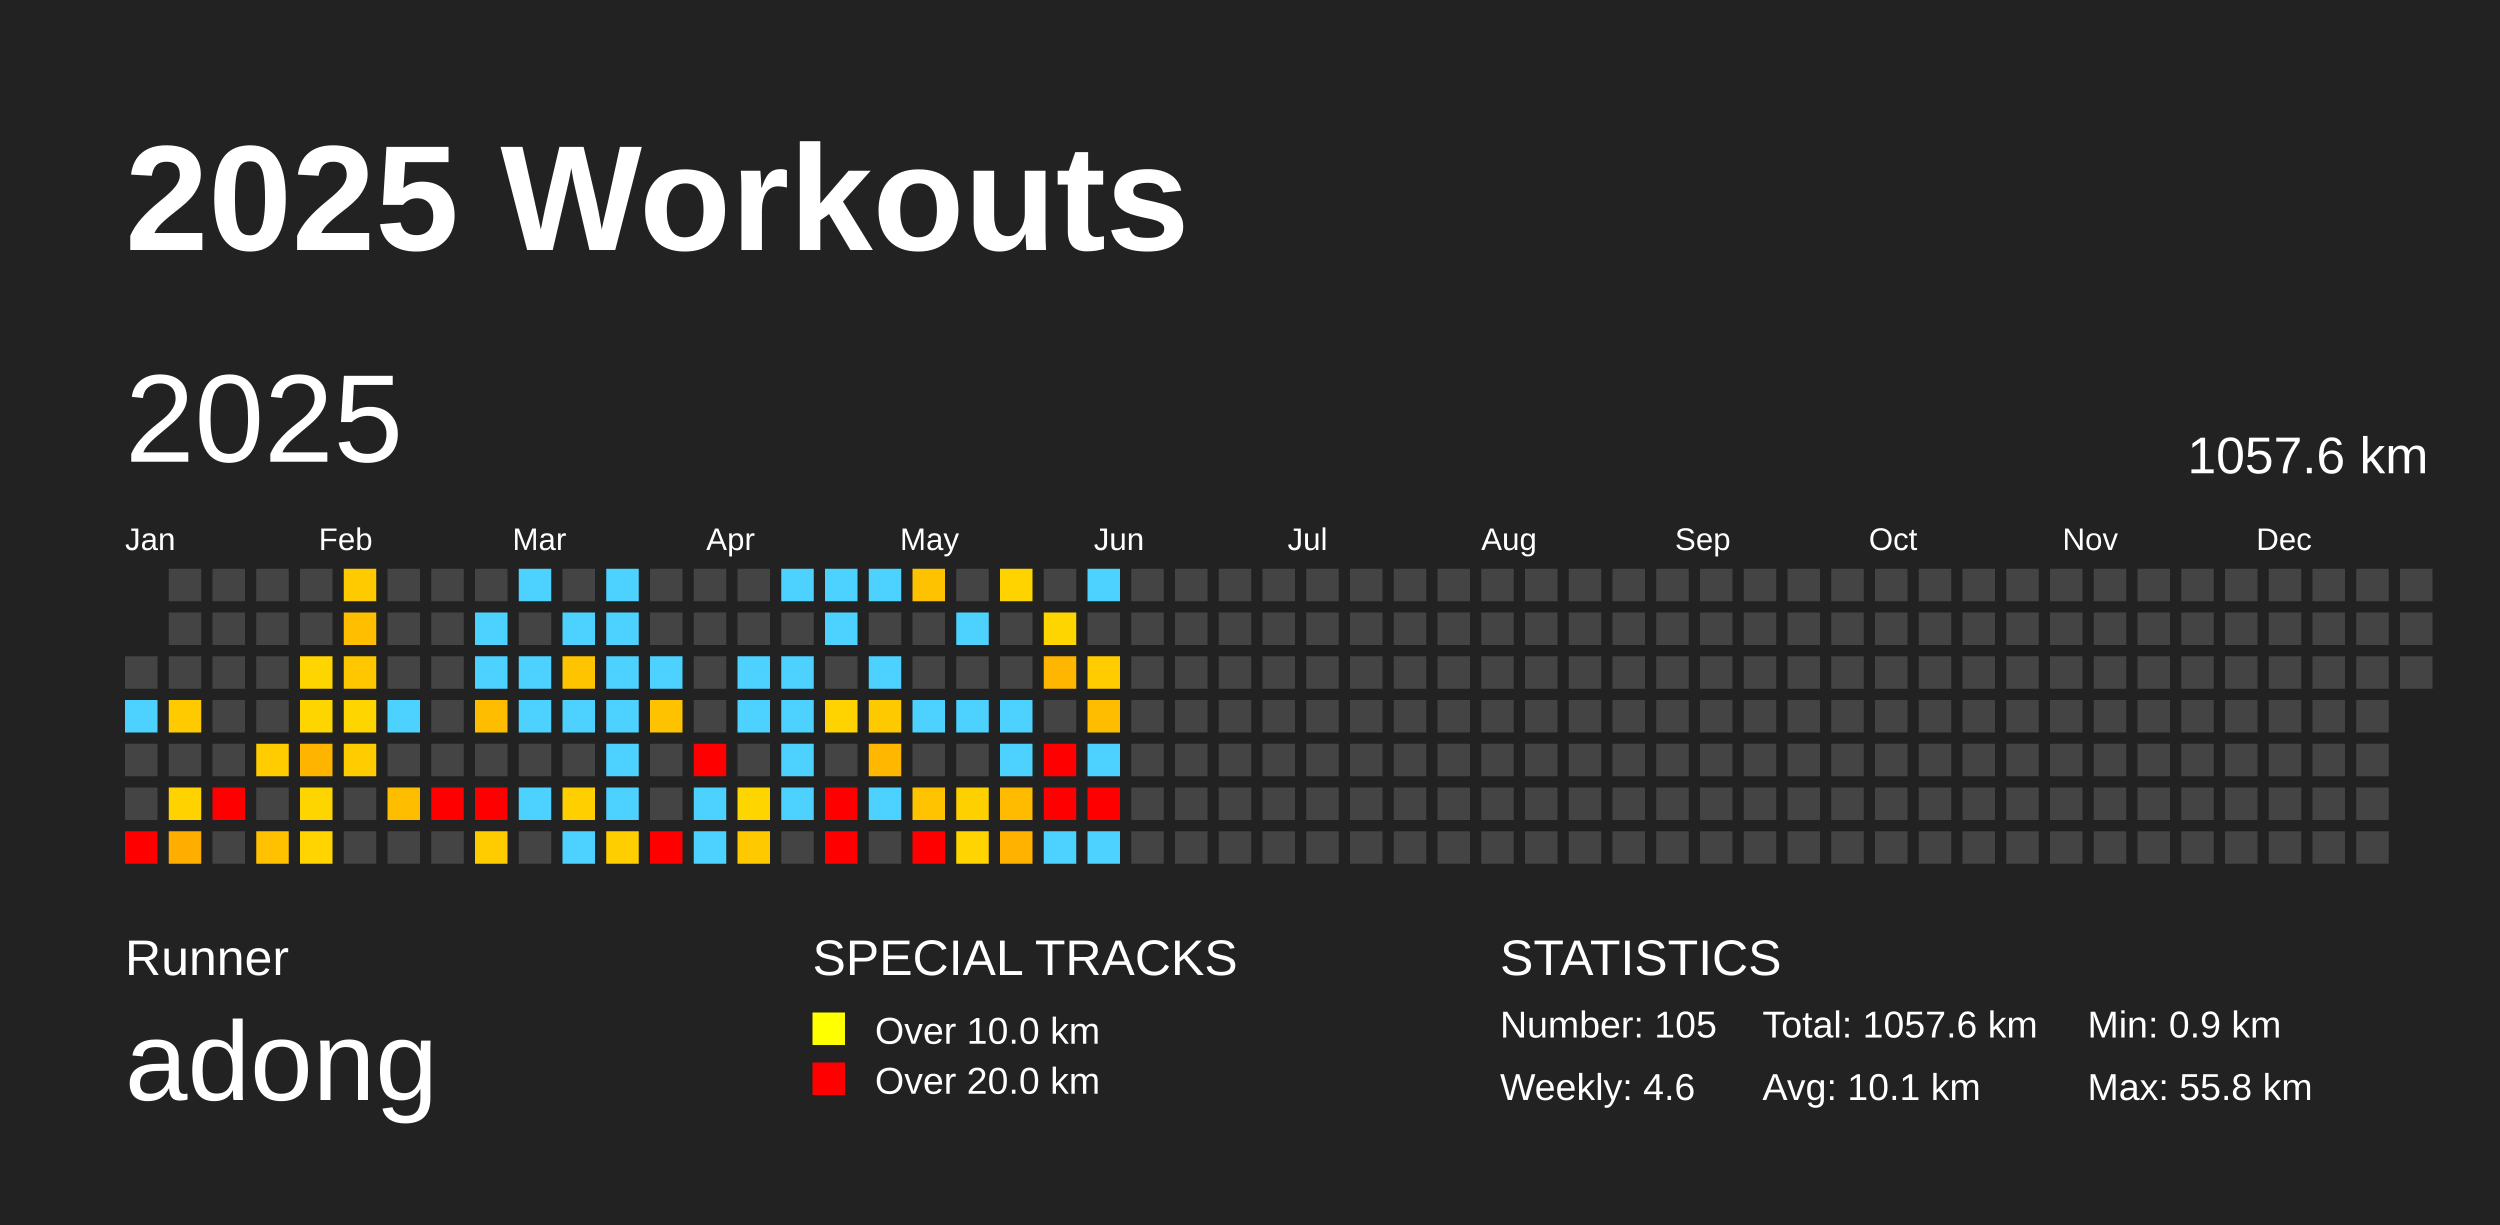
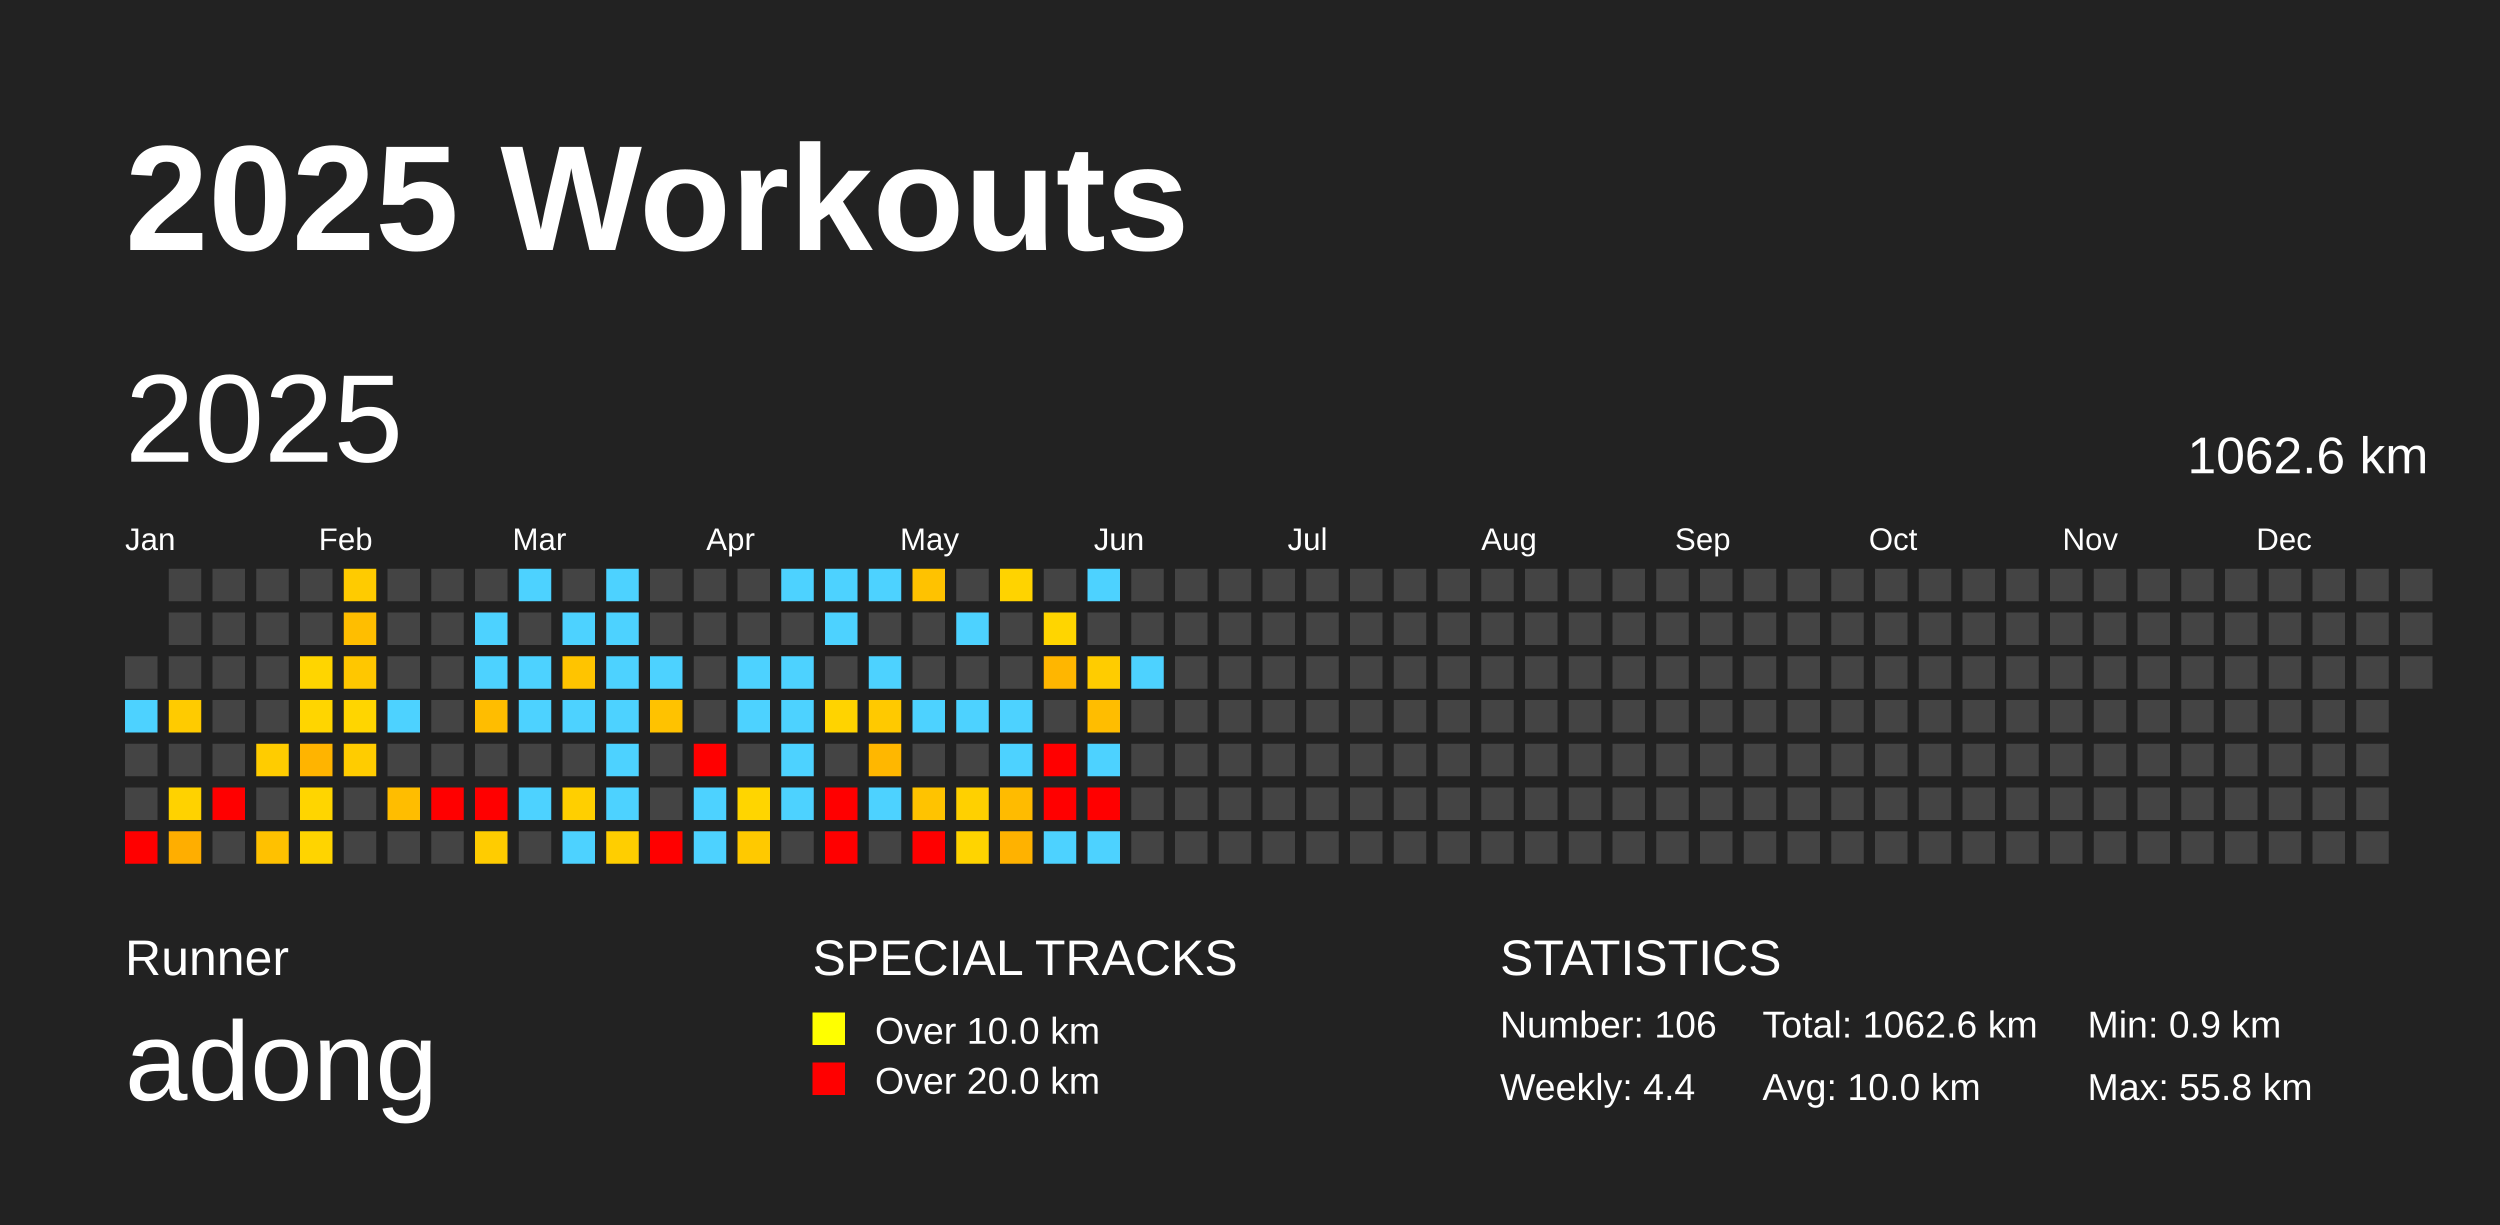
<svg xmlns="http://www.w3.org/2000/svg" baseProfile="full" height="98mm" version="1.1" viewBox="0,0,200,98" width="200mm">
  <defs />
  <rect fill="#222222" height="98" width="200" x="0" y="0" />
  <text fill="#FFFFFF" style="font-size:12px; font-family:Arial; font-weight:bold;" x="10" y="20">2025 Workouts</text>
  <text fill="#FFFFFF" style="font-size:4px; font-family:Arial" x="10" y="78">Runner</text>
  <text fill="#FFFFFF" style="font-size:9px; font-family:Arial" x="10" y="88">adong</text>
  <text fill="#FFFFFF" style="font-size:4px; font-family:Arial" x="65" y="78">SPECIAL TRACKS</text>
  <rect fill="yellow" height="2.6" width="2.6" x="65" y="81" />
  <text fill="#FFFFFF" style="font-size:3px; font-family:Arial" x="70" y="83.5">Over 10.0 km</text>
  <rect fill="red" height="2.6" width="2.6" x="65" y="85" />
  <text fill="#FFFFFF" style="font-size:3px; font-family:Arial" x="70" y="87.5">Over 20.0 km</text>
  <text fill="#FFFFFF" style="font-size:4px; font-family:Arial" x="120" y="78">STATISTICS</text>
-   <text fill="#FFFFFF" style="font-size:3px; font-family:Arial" x="120" y="83">Number: 105</text>
-   <text fill="#FFFFFF" style="font-size:3px; font-family:Arial" x="120" y="88">Weekly: 4.6</text>
-   <text fill="#FFFFFF" style="font-size:3px; font-family:Arial" x="141" y="83">Total: 1057.6 km</text>
-   <text fill="#FFFFFF" style="font-size:3px; font-family:Arial" x="141" y="88">Avg: 10.1 km</text>
+   <text fill="#FFFFFF" style="font-size:3px; font-family:Arial" x="120" y="83">Number: 106</text>
+   <text fill="#FFFFFF" style="font-size:3px; font-family:Arial" x="120" y="88">Weekly: 4.4</text>
+   <text fill="#FFFFFF" style="font-size:3px; font-family:Arial" x="141" y="83">Total: 1062.6 km</text>
+   <text fill="#FFFFFF" style="font-size:3px; font-family:Arial" x="141" y="88">Avg: 10.0 km</text>
  <text fill="#FFFFFF" style="font-size:3px; font-family:Arial" x="167" y="83">Min: 0.9 km</text>
  <text fill="#FFFFFF" style="font-size:3px; font-family:Arial" x="167" y="88">Max: 55.8 km</text>
  <text dominant-baseline="hanging" fill="#FFFFFF" style="font-size:10.0px; font-family:Arial;" x="10" y="30">2025</text>
-   <text dominant-baseline="hanging" fill="#FFFFFF" style="font-size:4.125px; font-family:Arial;" x="175" y="35">1057.6 km</text>
+   <text dominant-baseline="hanging" fill="#FFFFFF" style="font-size:4.125px; font-family:Arial;" x="175" y="35">1062.6 km</text>
  <text fill="#FFFFFF" style="font-size:2.5px; font-family:Arial" x="10.0" y="44">Jan</text>
  <text fill="#FFFFFF" style="font-size:2.5px; font-family:Arial" x="25.5" y="44">Feb</text>
  <text fill="#FFFFFF" style="font-size:2.5px; font-family:Arial" x="41.0" y="44">Mar</text>
  <text fill="#FFFFFF" style="font-size:2.5px; font-family:Arial" x="56.5" y="44">Apr</text>
  <text fill="#FFFFFF" style="font-size:2.5px; font-family:Arial" x="72.0" y="44">May</text>
  <text fill="#FFFFFF" style="font-size:2.5px; font-family:Arial" x="87.5" y="44">Jun</text>
  <text fill="#FFFFFF" style="font-size:2.5px; font-family:Arial" x="103.0" y="44">Jul</text>
  <text fill="#FFFFFF" style="font-size:2.5px; font-family:Arial" x="118.5" y="44">Aug</text>
  <text fill="#FFFFFF" style="font-size:2.5px; font-family:Arial" x="134.0" y="44">Sep</text>
  <text fill="#FFFFFF" style="font-size:2.5px; font-family:Arial" x="149.5" y="44">Oct</text>
  <text fill="#FFFFFF" style="font-size:2.5px; font-family:Arial" x="165.0" y="44">Nov</text>
  <text fill="#FFFFFF" style="font-size:2.5px; font-family:Arial" x="180.5" y="44">Dec</text>
  <rect fill="#444444" height="2.6" width="2.6" x="10.0" y="52.5" />
  <rect fill="#4dd2ff" height="2.6" width="2.6" x="10.0" y="56.0" />
  <rect fill="#444444" height="2.6" width="2.6" x="10.0" y="59.5" />
  <rect fill="#444444" height="2.6" width="2.6" x="10.0" y="63.0" />
  <rect fill="red" height="2.6" width="2.6" x="10.0" y="66.5" />
  <rect fill="#444444" height="2.6" width="2.6" x="13.5" y="45.5" />
  <rect fill="#444444" height="2.6" width="2.6" x="13.5" y="49.0" />
  <rect fill="#444444" height="2.6" width="2.6" x="13.5" y="52.5" />
  <rect fill="#ffcb00" height="2.6" width="2.6" x="13.5" y="56.0" />
  <rect fill="#444444" height="2.6" width="2.6" x="13.5" y="59.5" />
  <rect fill="#ffd200" height="2.6" width="2.6" x="13.5" y="63.0" />
  <rect fill="#ffae00" height="2.6" width="2.6" x="13.5" y="66.5" />
  <rect fill="#444444" height="2.6" width="2.6" x="17.0" y="45.5" />
  <rect fill="#444444" height="2.6" width="2.6" x="17.0" y="49.0" />
  <rect fill="#444444" height="2.6" width="2.6" x="17.0" y="52.5" />
  <rect fill="#444444" height="2.6" width="2.6" x="17.0" y="56.0" />
  <rect fill="#444444" height="2.6" width="2.6" x="17.0" y="59.5" />
  <rect fill="red" height="2.6" width="2.6" x="17.0" y="63.0" />
  <rect fill="#444444" height="2.6" width="2.6" x="17.0" y="66.5" />
  <rect fill="#444444" height="2.6" width="2.6" x="20.5" y="45.5" />
  <rect fill="#444444" height="2.6" width="2.6" x="20.5" y="49.0" />
  <rect fill="#444444" height="2.6" width="2.6" x="20.5" y="52.5" />
  <rect fill="#444444" height="2.6" width="2.6" x="20.5" y="56.0" />
  <rect fill="#ffcc00" height="2.6" width="2.6" x="20.5" y="59.5" />
  <rect fill="#444444" height="2.6" width="2.6" x="20.5" y="63.0" />
  <rect fill="#ffc100" height="2.6" width="2.6" x="20.5" y="66.5" />
  <rect fill="#444444" height="2.6" width="2.6" x="24.0" y="45.5" />
  <rect fill="#444444" height="2.6" width="2.6" x="24.0" y="49.0" />
  <rect fill="#ffd500" height="2.6" width="2.6" x="24.0" y="52.5" />
  <rect fill="#ffd500" height="2.6" width="2.6" x="24.0" y="56.0" />
  <rect fill="#ffb400" height="2.6" width="2.6" x="24.0" y="59.5" />
  <rect fill="#ffd500" height="2.6" width="2.6" x="24.0" y="63.0" />
  <rect fill="#ffd400" height="2.6" width="2.6" x="24.0" y="66.5" />
  <rect fill="#ffcb00" height="2.6" width="2.6" x="27.5" y="45.5" />
  <rect fill="#ffbe00" height="2.6" width="2.6" x="27.5" y="49.0" />
  <rect fill="#ffc700" height="2.6" width="2.6" x="27.5" y="52.5" />
  <rect fill="#ffd500" height="2.6" width="2.6" x="27.5" y="56.0" />
  <rect fill="#ffcc00" height="2.6" width="2.6" x="27.5" y="59.5" />
  <rect fill="#444444" height="2.6" width="2.6" x="27.5" y="63.0" />
  <rect fill="#444444" height="2.6" width="2.6" x="27.5" y="66.5" />
  <rect fill="#444444" height="2.6" width="2.6" x="31.0" y="45.5" />
  <rect fill="#444444" height="2.6" width="2.6" x="31.0" y="49.0" />
  <rect fill="#444444" height="2.6" width="2.6" x="31.0" y="52.5" />
  <rect fill="#4dd2ff" height="2.6" width="2.6" x="31.0" y="56.0" />
  <rect fill="#444444" height="2.6" width="2.6" x="31.0" y="59.5" />
  <rect fill="#ffbd00" height="2.6" width="2.6" x="31.0" y="63.0" />
  <rect fill="#444444" height="2.6" width="2.6" x="31.0" y="66.5" />
  <rect fill="#444444" height="2.6" width="2.6" x="34.5" y="45.5" />
  <rect fill="#444444" height="2.6" width="2.6" x="34.5" y="49.0" />
  <rect fill="#444444" height="2.6" width="2.6" x="34.5" y="52.5" />
  <rect fill="#444444" height="2.6" width="2.6" x="34.5" y="56.0" />
  <rect fill="#444444" height="2.6" width="2.6" x="34.5" y="59.5" />
  <rect fill="red" height="2.6" width="2.6" x="34.5" y="63.0" />
  <rect fill="#444444" height="2.6" width="2.6" x="34.5" y="66.5" />
  <rect fill="#444444" height="2.6" width="2.6" x="38.0" y="45.5" />
  <rect fill="#4dd2ff" height="2.6" width="2.6" x="38.0" y="49.0" />
  <rect fill="#4dd2ff" height="2.6" width="2.6" x="38.0" y="52.5" />
  <rect fill="#ffbd00" height="2.6" width="2.6" x="38.0" y="56.0" />
  <rect fill="#444444" height="2.6" width="2.6" x="38.0" y="59.5" />
  <rect fill="red" height="2.6" width="2.6" x="38.0" y="63.0" />
  <rect fill="#ffcc00" height="2.6" width="2.6" x="38.0" y="66.5" />
  <rect fill="#4dd2ff" height="2.6" width="2.6" x="41.5" y="45.5" />
  <rect fill="#444444" height="2.6" width="2.6" x="41.5" y="49.0" />
  <rect fill="#4dd2ff" height="2.6" width="2.6" x="41.5" y="52.5" />
  <rect fill="#4dd2ff" height="2.6" width="2.6" x="41.5" y="56.0" />
  <rect fill="#444444" height="2.6" width="2.6" x="41.5" y="59.5" />
  <rect fill="#4dd2ff" height="2.6" width="2.6" x="41.5" y="63.0" />
  <rect fill="#444444" height="2.6" width="2.6" x="41.5" y="66.5" />
  <rect fill="#444444" height="2.6" width="2.6" x="45.0" y="45.5" />
  <rect fill="#4dd2ff" height="2.6" width="2.6" x="45.0" y="49.0" />
  <rect fill="#ffc400" height="2.6" width="2.6" x="45.0" y="52.5" />
  <rect fill="#4dd2ff" height="2.6" width="2.6" x="45.0" y="56.0" />
  <rect fill="#444444" height="2.6" width="2.6" x="45.0" y="59.5" />
  <rect fill="#ffcf00" height="2.6" width="2.6" x="45.0" y="63.0" />
  <rect fill="#4dd2ff" height="2.6" width="2.6" x="45.0" y="66.5" />
  <rect fill="#4dd2ff" height="2.6" width="2.6" x="48.5" y="45.5" />
  <rect fill="#4dd2ff" height="2.6" width="2.6" x="48.5" y="49.0" />
  <rect fill="#4dd2ff" height="2.6" width="2.6" x="48.5" y="52.5" />
  <rect fill="#4dd2ff" height="2.6" width="2.6" x="48.5" y="56.0" />
  <rect fill="#4dd2ff" height="2.6" width="2.6" x="48.5" y="59.5" />
  <rect fill="#4dd2ff" height="2.6" width="2.6" x="48.5" y="63.0" />
  <rect fill="#ffce00" height="2.6" width="2.6" x="48.5" y="66.5" />
  <rect fill="#444444" height="2.6" width="2.6" x="52.0" y="45.5" />
  <rect fill="#444444" height="2.6" width="2.6" x="52.0" y="49.0" />
  <rect fill="#4dd2ff" height="2.6" width="2.6" x="52.0" y="52.5" />
  <rect fill="#ffc200" height="2.6" width="2.6" x="52.0" y="56.0" />
  <rect fill="#444444" height="2.6" width="2.6" x="52.0" y="59.5" />
  <rect fill="#444444" height="2.6" width="2.6" x="52.0" y="63.0" />
  <rect fill="red" height="2.6" width="2.6" x="52.0" y="66.5" />
  <rect fill="#444444" height="2.6" width="2.6" x="55.5" y="45.5" />
  <rect fill="#444444" height="2.6" width="2.6" x="55.5" y="49.0" />
  <rect fill="#444444" height="2.6" width="2.6" x="55.5" y="52.5" />
  <rect fill="#444444" height="2.6" width="2.6" x="55.5" y="56.0" />
  <rect fill="red" height="2.6" width="2.6" x="55.5" y="59.5" />
  <rect fill="#4dd2ff" height="2.6" width="2.6" x="55.5" y="63.0" />
  <rect fill="#4dd2ff" height="2.6" width="2.6" x="55.5" y="66.5" />
  <rect fill="#444444" height="2.6" width="2.6" x="59.0" y="45.5" />
  <rect fill="#444444" height="2.6" width="2.6" x="59.0" y="49.0" />
  <rect fill="#4dd2ff" height="2.6" width="2.6" x="59.0" y="52.5" />
  <rect fill="#4dd2ff" height="2.6" width="2.6" x="59.0" y="56.0" />
  <rect fill="#444444" height="2.6" width="2.6" x="59.0" y="59.5" />
  <rect fill="#ffd500" height="2.6" width="2.6" x="59.0" y="63.0" />
  <rect fill="#ffc900" height="2.6" width="2.6" x="59.0" y="66.5" />
  <rect fill="#4dd2ff" height="2.6" width="2.6" x="62.5" y="45.5" />
  <rect fill="#444444" height="2.6" width="2.6" x="62.5" y="49.0" />
  <rect fill="#4dd2ff" height="2.6" width="2.6" x="62.5" y="52.5" />
  <rect fill="#4dd2ff" height="2.6" width="2.6" x="62.5" y="56.0" />
  <rect fill="#4dd2ff" height="2.6" width="2.6" x="62.5" y="59.5" />
  <rect fill="#4dd2ff" height="2.6" width="2.6" x="62.5" y="63.0" />
  <rect fill="#444444" height="2.6" width="2.6" x="62.5" y="66.5" />
  <rect fill="#4dd2ff" height="2.6" width="2.6" x="66.0" y="45.5" />
  <rect fill="#4dd2ff" height="2.6" width="2.6" x="66.0" y="49.0" />
  <rect fill="#444444" height="2.6" width="2.6" x="66.0" y="52.5" />
  <rect fill="#ffd300" height="2.6" width="2.6" x="66.0" y="56.0" />
  <rect fill="#444444" height="2.6" width="2.6" x="66.0" y="59.5" />
  <rect fill="red" height="2.6" width="2.6" x="66.0" y="63.0" />
  <rect fill="red" height="2.6" width="2.6" x="66.0" y="66.5" />
  <rect fill="#4dd2ff" height="2.6" width="2.6" x="69.5" y="45.5" />
  <rect fill="#444444" height="2.6" width="2.6" x="69.5" y="49.0" />
  <rect fill="#4dd2ff" height="2.6" width="2.6" x="69.5" y="52.5" />
  <rect fill="#ffc900" height="2.6" width="2.6" x="69.5" y="56.0" />
  <rect fill="#ffb700" height="2.6" width="2.6" x="69.5" y="59.5" />
  <rect fill="#4dd2ff" height="2.6" width="2.6" x="69.5" y="63.0" />
  <rect fill="#444444" height="2.6" width="2.6" x="69.5" y="66.5" />
  <rect fill="#ffc200" height="2.6" width="2.6" x="73.0" y="45.5" />
  <rect fill="#444444" height="2.6" width="2.6" x="73.0" y="49.0" />
  <rect fill="#444444" height="2.6" width="2.6" x="73.0" y="52.5" />
  <rect fill="#4dd2ff" height="2.6" width="2.6" x="73.0" y="56.0" />
  <rect fill="#444444" height="2.6" width="2.6" x="73.0" y="59.5" />
  <rect fill="#ffc300" height="2.6" width="2.6" x="73.0" y="63.0" />
  <rect fill="red" height="2.6" width="2.6" x="73.0" y="66.5" />
  <rect fill="#444444" height="2.6" width="2.6" x="76.5" y="45.5" />
  <rect fill="#4dd2ff" height="2.6" width="2.6" x="76.5" y="49.0" />
  <rect fill="#444444" height="2.6" width="2.6" x="76.5" y="52.5" />
  <rect fill="#4dd2ff" height="2.6" width="2.6" x="76.5" y="56.0" />
  <rect fill="#444444" height="2.6" width="2.6" x="76.5" y="59.5" />
  <rect fill="#ffd000" height="2.6" width="2.6" x="76.5" y="63.0" />
  <rect fill="#ffd400" height="2.6" width="2.6" x="76.5" y="66.5" />
  <rect fill="#ffd300" height="2.6" width="2.6" x="80.0" y="45.5" />
  <rect fill="#444444" height="2.6" width="2.6" x="80.0" y="49.0" />
  <rect fill="#444444" height="2.6" width="2.6" x="80.0" y="52.5" />
  <rect fill="#4dd2ff" height="2.6" width="2.6" x="80.0" y="56.0" />
  <rect fill="#4dd2ff" height="2.6" width="2.6" x="80.0" y="59.5" />
  <rect fill="#ffbb00" height="2.6" width="2.6" x="80.0" y="63.0" />
  <rect fill="#ffb200" height="2.6" width="2.6" x="80.0" y="66.5" />
  <rect fill="#444444" height="2.6" width="2.6" x="83.5" y="45.5" />
  <rect fill="#ffd500" height="2.6" width="2.6" x="83.5" y="49.0" />
  <rect fill="#ffb600" height="2.6" width="2.6" x="83.5" y="52.5" />
  <rect fill="#444444" height="2.6" width="2.6" x="83.5" y="56.0" />
  <rect fill="red" height="2.6" width="2.6" x="83.5" y="59.5" />
  <rect fill="red" height="2.6" width="2.6" x="83.5" y="63.0" />
  <rect fill="#4dd2ff" height="2.6" width="2.6" x="83.5" y="66.5" />
  <rect fill="#4dd2ff" height="2.6" width="2.6" x="87.0" y="45.5" />
  <rect fill="#444444" height="2.6" width="2.6" x="87.0" y="49.0" />
  <rect fill="#ffcc00" height="2.6" width="2.6" x="87.0" y="52.5" />
  <rect fill="#ffbd00" height="2.6" width="2.6" x="87.0" y="56.0" />
  <rect fill="#4dd2ff" height="2.6" width="2.6" x="87.0" y="59.5" />
  <rect fill="red" height="2.6" width="2.6" x="87.0" y="63.0" />
  <rect fill="#4dd2ff" height="2.6" width="2.6" x="87.0" y="66.5" />
  <rect fill="#444444" height="2.6" width="2.6" x="90.5" y="45.5" />
  <rect fill="#444444" height="2.6" width="2.6" x="90.5" y="49.0" />
-   <rect fill="#444444" height="2.6" width="2.6" x="90.5" y="52.5" />
+   <rect fill="#4dd2ff" height="2.6" width="2.6" x="90.5" y="52.5" />
  <rect fill="#444444" height="2.6" width="2.6" x="90.5" y="56.0" />
  <rect fill="#444444" height="2.6" width="2.6" x="90.5" y="59.5" />
  <rect fill="#444444" height="2.6" width="2.6" x="90.5" y="63.0" />
  <rect fill="#444444" height="2.6" width="2.6" x="90.5" y="66.5" />
  <rect fill="#444444" height="2.6" width="2.6" x="94.0" y="45.5" />
  <rect fill="#444444" height="2.6" width="2.6" x="94.0" y="49.0" />
  <rect fill="#444444" height="2.6" width="2.6" x="94.0" y="52.5" />
  <rect fill="#444444" height="2.6" width="2.6" x="94.0" y="56.0" />
  <rect fill="#444444" height="2.6" width="2.6" x="94.0" y="59.5" />
  <rect fill="#444444" height="2.6" width="2.6" x="94.0" y="63.0" />
  <rect fill="#444444" height="2.6" width="2.6" x="94.0" y="66.5" />
  <rect fill="#444444" height="2.6" width="2.6" x="97.5" y="45.5" />
  <rect fill="#444444" height="2.6" width="2.6" x="97.5" y="49.0" />
  <rect fill="#444444" height="2.6" width="2.6" x="97.5" y="52.5" />
  <rect fill="#444444" height="2.6" width="2.6" x="97.5" y="56.0" />
  <rect fill="#444444" height="2.6" width="2.6" x="97.5" y="59.5" />
  <rect fill="#444444" height="2.6" width="2.6" x="97.5" y="63.0" />
  <rect fill="#444444" height="2.6" width="2.6" x="97.5" y="66.5" />
  <rect fill="#444444" height="2.6" width="2.6" x="101.0" y="45.5" />
  <rect fill="#444444" height="2.6" width="2.6" x="101.0" y="49.0" />
  <rect fill="#444444" height="2.6" width="2.6" x="101.0" y="52.5" />
  <rect fill="#444444" height="2.6" width="2.6" x="101.0" y="56.0" />
  <rect fill="#444444" height="2.6" width="2.6" x="101.0" y="59.5" />
  <rect fill="#444444" height="2.6" width="2.6" x="101.0" y="63.0" />
  <rect fill="#444444" height="2.6" width="2.6" x="101.0" y="66.5" />
  <rect fill="#444444" height="2.6" width="2.6" x="104.5" y="45.5" />
  <rect fill="#444444" height="2.6" width="2.6" x="104.5" y="49.0" />
  <rect fill="#444444" height="2.6" width="2.6" x="104.5" y="52.5" />
  <rect fill="#444444" height="2.6" width="2.6" x="104.5" y="56.0" />
  <rect fill="#444444" height="2.6" width="2.6" x="104.5" y="59.5" />
  <rect fill="#444444" height="2.6" width="2.6" x="104.5" y="63.0" />
  <rect fill="#444444" height="2.6" width="2.6" x="104.5" y="66.5" />
  <rect fill="#444444" height="2.6" width="2.6" x="108.0" y="45.5" />
  <rect fill="#444444" height="2.6" width="2.6" x="108.0" y="49.0" />
  <rect fill="#444444" height="2.6" width="2.6" x="108.0" y="52.5" />
  <rect fill="#444444" height="2.6" width="2.6" x="108.0" y="56.0" />
  <rect fill="#444444" height="2.6" width="2.6" x="108.0" y="59.5" />
  <rect fill="#444444" height="2.6" width="2.6" x="108.0" y="63.0" />
  <rect fill="#444444" height="2.6" width="2.6" x="108.0" y="66.5" />
  <rect fill="#444444" height="2.6" width="2.6" x="111.5" y="45.5" />
  <rect fill="#444444" height="2.6" width="2.6" x="111.5" y="49.0" />
  <rect fill="#444444" height="2.6" width="2.6" x="111.5" y="52.5" />
  <rect fill="#444444" height="2.6" width="2.6" x="111.5" y="56.0" />
  <rect fill="#444444" height="2.6" width="2.6" x="111.5" y="59.5" />
  <rect fill="#444444" height="2.6" width="2.6" x="111.5" y="63.0" />
  <rect fill="#444444" height="2.6" width="2.6" x="111.5" y="66.5" />
  <rect fill="#444444" height="2.6" width="2.6" x="115.0" y="45.5" />
  <rect fill="#444444" height="2.6" width="2.6" x="115.0" y="49.0" />
  <rect fill="#444444" height="2.6" width="2.6" x="115.0" y="52.5" />
  <rect fill="#444444" height="2.6" width="2.6" x="115.0" y="56.0" />
  <rect fill="#444444" height="2.6" width="2.6" x="115.0" y="59.5" />
  <rect fill="#444444" height="2.6" width="2.6" x="115.0" y="63.0" />
  <rect fill="#444444" height="2.6" width="2.6" x="115.0" y="66.5" />
  <rect fill="#444444" height="2.6" width="2.6" x="118.5" y="45.5" />
  <rect fill="#444444" height="2.6" width="2.6" x="118.5" y="49.0" />
  <rect fill="#444444" height="2.6" width="2.6" x="118.5" y="52.5" />
  <rect fill="#444444" height="2.6" width="2.6" x="118.5" y="56.0" />
  <rect fill="#444444" height="2.6" width="2.6" x="118.5" y="59.5" />
  <rect fill="#444444" height="2.6" width="2.6" x="118.5" y="63.0" />
  <rect fill="#444444" height="2.6" width="2.6" x="118.5" y="66.5" />
  <rect fill="#444444" height="2.6" width="2.6" x="122.0" y="45.5" />
  <rect fill="#444444" height="2.6" width="2.6" x="122.0" y="49.0" />
  <rect fill="#444444" height="2.6" width="2.6" x="122.0" y="52.5" />
  <rect fill="#444444" height="2.6" width="2.6" x="122.0" y="56.0" />
  <rect fill="#444444" height="2.6" width="2.6" x="122.0" y="59.5" />
  <rect fill="#444444" height="2.6" width="2.6" x="122.0" y="63.0" />
  <rect fill="#444444" height="2.6" width="2.6" x="122.0" y="66.5" />
  <rect fill="#444444" height="2.6" width="2.6" x="125.5" y="45.5" />
  <rect fill="#444444" height="2.6" width="2.6" x="125.5" y="49.0" />
  <rect fill="#444444" height="2.6" width="2.6" x="125.5" y="52.5" />
  <rect fill="#444444" height="2.6" width="2.6" x="125.5" y="56.0" />
  <rect fill="#444444" height="2.6" width="2.6" x="125.5" y="59.5" />
  <rect fill="#444444" height="2.6" width="2.6" x="125.5" y="63.0" />
  <rect fill="#444444" height="2.6" width="2.6" x="125.5" y="66.5" />
  <rect fill="#444444" height="2.6" width="2.6" x="129.0" y="45.5" />
  <rect fill="#444444" height="2.6" width="2.6" x="129.0" y="49.0" />
  <rect fill="#444444" height="2.6" width="2.6" x="129.0" y="52.5" />
  <rect fill="#444444" height="2.6" width="2.6" x="129.0" y="56.0" />
  <rect fill="#444444" height="2.6" width="2.6" x="129.0" y="59.5" />
  <rect fill="#444444" height="2.6" width="2.6" x="129.0" y="63.0" />
  <rect fill="#444444" height="2.6" width="2.6" x="129.0" y="66.5" />
  <rect fill="#444444" height="2.6" width="2.6" x="132.5" y="45.5" />
  <rect fill="#444444" height="2.6" width="2.6" x="132.5" y="49.0" />
  <rect fill="#444444" height="2.6" width="2.6" x="132.5" y="52.5" />
  <rect fill="#444444" height="2.6" width="2.6" x="132.5" y="56.0" />
  <rect fill="#444444" height="2.6" width="2.6" x="132.5" y="59.5" />
  <rect fill="#444444" height="2.6" width="2.6" x="132.5" y="63.0" />
  <rect fill="#444444" height="2.6" width="2.6" x="132.5" y="66.5" />
  <rect fill="#444444" height="2.6" width="2.6" x="136.0" y="45.5" />
  <rect fill="#444444" height="2.6" width="2.6" x="136.0" y="49.0" />
  <rect fill="#444444" height="2.6" width="2.6" x="136.0" y="52.5" />
  <rect fill="#444444" height="2.6" width="2.6" x="136.0" y="56.0" />
  <rect fill="#444444" height="2.6" width="2.6" x="136.0" y="59.5" />
  <rect fill="#444444" height="2.6" width="2.6" x="136.0" y="63.0" />
  <rect fill="#444444" height="2.6" width="2.6" x="136.0" y="66.5" />
  <rect fill="#444444" height="2.6" width="2.6" x="139.5" y="45.5" />
  <rect fill="#444444" height="2.6" width="2.6" x="139.5" y="49.0" />
  <rect fill="#444444" height="2.6" width="2.6" x="139.5" y="52.5" />
  <rect fill="#444444" height="2.6" width="2.6" x="139.5" y="56.0" />
  <rect fill="#444444" height="2.6" width="2.6" x="139.5" y="59.5" />
  <rect fill="#444444" height="2.6" width="2.6" x="139.5" y="63.0" />
  <rect fill="#444444" height="2.6" width="2.6" x="139.5" y="66.5" />
  <rect fill="#444444" height="2.6" width="2.6" x="143.0" y="45.5" />
  <rect fill="#444444" height="2.6" width="2.6" x="143.0" y="49.0" />
  <rect fill="#444444" height="2.6" width="2.6" x="143.0" y="52.5" />
  <rect fill="#444444" height="2.6" width="2.6" x="143.0" y="56.0" />
  <rect fill="#444444" height="2.6" width="2.6" x="143.0" y="59.5" />
  <rect fill="#444444" height="2.6" width="2.6" x="143.0" y="63.0" />
  <rect fill="#444444" height="2.6" width="2.6" x="143.0" y="66.5" />
  <rect fill="#444444" height="2.6" width="2.6" x="146.5" y="45.5" />
  <rect fill="#444444" height="2.6" width="2.6" x="146.5" y="49.0" />
  <rect fill="#444444" height="2.6" width="2.6" x="146.5" y="52.5" />
  <rect fill="#444444" height="2.6" width="2.6" x="146.5" y="56.0" />
  <rect fill="#444444" height="2.6" width="2.6" x="146.5" y="59.5" />
  <rect fill="#444444" height="2.6" width="2.6" x="146.5" y="63.0" />
  <rect fill="#444444" height="2.6" width="2.6" x="146.5" y="66.5" />
  <rect fill="#444444" height="2.6" width="2.6" x="150.0" y="45.5" />
  <rect fill="#444444" height="2.6" width="2.6" x="150.0" y="49.0" />
  <rect fill="#444444" height="2.6" width="2.6" x="150.0" y="52.5" />
  <rect fill="#444444" height="2.6" width="2.6" x="150.0" y="56.0" />
  <rect fill="#444444" height="2.6" width="2.6" x="150.0" y="59.5" />
  <rect fill="#444444" height="2.6" width="2.6" x="150.0" y="63.0" />
  <rect fill="#444444" height="2.6" width="2.6" x="150.0" y="66.5" />
  <rect fill="#444444" height="2.6" width="2.6" x="153.5" y="45.5" />
  <rect fill="#444444" height="2.6" width="2.6" x="153.5" y="49.0" />
  <rect fill="#444444" height="2.6" width="2.6" x="153.5" y="52.5" />
  <rect fill="#444444" height="2.6" width="2.6" x="153.5" y="56.0" />
  <rect fill="#444444" height="2.6" width="2.6" x="153.5" y="59.5" />
  <rect fill="#444444" height="2.6" width="2.6" x="153.5" y="63.0" />
  <rect fill="#444444" height="2.6" width="2.6" x="153.5" y="66.5" />
  <rect fill="#444444" height="2.6" width="2.6" x="157.0" y="45.5" />
  <rect fill="#444444" height="2.6" width="2.6" x="157.0" y="49.0" />
  <rect fill="#444444" height="2.6" width="2.6" x="157.0" y="52.5" />
  <rect fill="#444444" height="2.6" width="2.6" x="157.0" y="56.0" />
  <rect fill="#444444" height="2.6" width="2.6" x="157.0" y="59.5" />
  <rect fill="#444444" height="2.6" width="2.6" x="157.0" y="63.0" />
  <rect fill="#444444" height="2.6" width="2.6" x="157.0" y="66.5" />
  <rect fill="#444444" height="2.6" width="2.6" x="160.5" y="45.5" />
  <rect fill="#444444" height="2.6" width="2.6" x="160.5" y="49.0" />
  <rect fill="#444444" height="2.6" width="2.6" x="160.5" y="52.5" />
  <rect fill="#444444" height="2.6" width="2.6" x="160.5" y="56.0" />
  <rect fill="#444444" height="2.6" width="2.6" x="160.5" y="59.5" />
  <rect fill="#444444" height="2.6" width="2.6" x="160.5" y="63.0" />
  <rect fill="#444444" height="2.6" width="2.6" x="160.5" y="66.5" />
  <rect fill="#444444" height="2.6" width="2.6" x="164.0" y="45.5" />
  <rect fill="#444444" height="2.6" width="2.6" x="164.0" y="49.0" />
  <rect fill="#444444" height="2.6" width="2.6" x="164.0" y="52.5" />
  <rect fill="#444444" height="2.6" width="2.6" x="164.0" y="56.0" />
  <rect fill="#444444" height="2.6" width="2.6" x="164.0" y="59.5" />
  <rect fill="#444444" height="2.6" width="2.6" x="164.0" y="63.0" />
  <rect fill="#444444" height="2.6" width="2.6" x="164.0" y="66.5" />
  <rect fill="#444444" height="2.6" width="2.6" x="167.5" y="45.5" />
  <rect fill="#444444" height="2.6" width="2.6" x="167.5" y="49.0" />
  <rect fill="#444444" height="2.6" width="2.6" x="167.5" y="52.5" />
  <rect fill="#444444" height="2.6" width="2.6" x="167.5" y="56.0" />
  <rect fill="#444444" height="2.6" width="2.6" x="167.5" y="59.5" />
  <rect fill="#444444" height="2.6" width="2.6" x="167.5" y="63.0" />
  <rect fill="#444444" height="2.6" width="2.6" x="167.5" y="66.5" />
  <rect fill="#444444" height="2.6" width="2.6" x="171.0" y="45.5" />
  <rect fill="#444444" height="2.6" width="2.6" x="171.0" y="49.0" />
  <rect fill="#444444" height="2.6" width="2.6" x="171.0" y="52.5" />
  <rect fill="#444444" height="2.6" width="2.6" x="171.0" y="56.0" />
  <rect fill="#444444" height="2.6" width="2.6" x="171.0" y="59.5" />
  <rect fill="#444444" height="2.6" width="2.6" x="171.0" y="63.0" />
  <rect fill="#444444" height="2.6" width="2.6" x="171.0" y="66.5" />
  <rect fill="#444444" height="2.6" width="2.6" x="174.5" y="45.5" />
  <rect fill="#444444" height="2.6" width="2.6" x="174.5" y="49.0" />
  <rect fill="#444444" height="2.6" width="2.6" x="174.5" y="52.5" />
  <rect fill="#444444" height="2.6" width="2.6" x="174.5" y="56.0" />
  <rect fill="#444444" height="2.6" width="2.6" x="174.5" y="59.5" />
  <rect fill="#444444" height="2.6" width="2.6" x="174.5" y="63.0" />
  <rect fill="#444444" height="2.6" width="2.6" x="174.5" y="66.5" />
  <rect fill="#444444" height="2.6" width="2.6" x="178.0" y="45.5" />
  <rect fill="#444444" height="2.6" width="2.6" x="178.0" y="49.0" />
  <rect fill="#444444" height="2.6" width="2.6" x="178.0" y="52.5" />
  <rect fill="#444444" height="2.6" width="2.6" x="178.0" y="56.0" />
  <rect fill="#444444" height="2.6" width="2.6" x="178.0" y="59.5" />
  <rect fill="#444444" height="2.6" width="2.6" x="178.0" y="63.0" />
  <rect fill="#444444" height="2.6" width="2.6" x="178.0" y="66.5" />
  <rect fill="#444444" height="2.6" width="2.6" x="181.5" y="45.5" />
  <rect fill="#444444" height="2.6" width="2.6" x="181.5" y="49.0" />
  <rect fill="#444444" height="2.6" width="2.6" x="181.5" y="52.5" />
  <rect fill="#444444" height="2.6" width="2.6" x="181.5" y="56.0" />
  <rect fill="#444444" height="2.6" width="2.6" x="181.5" y="59.5" />
  <rect fill="#444444" height="2.6" width="2.6" x="181.5" y="63.0" />
  <rect fill="#444444" height="2.6" width="2.6" x="181.5" y="66.5" />
  <rect fill="#444444" height="2.6" width="2.6" x="185.0" y="45.5" />
  <rect fill="#444444" height="2.6" width="2.6" x="185.0" y="49.0" />
  <rect fill="#444444" height="2.6" width="2.6" x="185.0" y="52.5" />
  <rect fill="#444444" height="2.6" width="2.6" x="185.0" y="56.0" />
  <rect fill="#444444" height="2.6" width="2.6" x="185.0" y="59.5" />
  <rect fill="#444444" height="2.6" width="2.6" x="185.0" y="63.0" />
  <rect fill="#444444" height="2.6" width="2.6" x="185.0" y="66.5" />
  <rect fill="#444444" height="2.6" width="2.6" x="188.5" y="45.5" />
  <rect fill="#444444" height="2.6" width="2.6" x="188.5" y="49.0" />
  <rect fill="#444444" height="2.6" width="2.6" x="188.5" y="52.5" />
  <rect fill="#444444" height="2.6" width="2.6" x="188.5" y="56.0" />
  <rect fill="#444444" height="2.6" width="2.6" x="188.5" y="59.5" />
  <rect fill="#444444" height="2.6" width="2.6" x="188.5" y="63.0" />
  <rect fill="#444444" height="2.6" width="2.6" x="188.5" y="66.5" />
  <rect fill="#444444" height="2.6" width="2.6" x="192.0" y="45.5" />
  <rect fill="#444444" height="2.6" width="2.6" x="192.0" y="49.0" />
  <rect fill="#444444" height="2.6" width="2.6" x="192.0" y="52.5" />
</svg>
